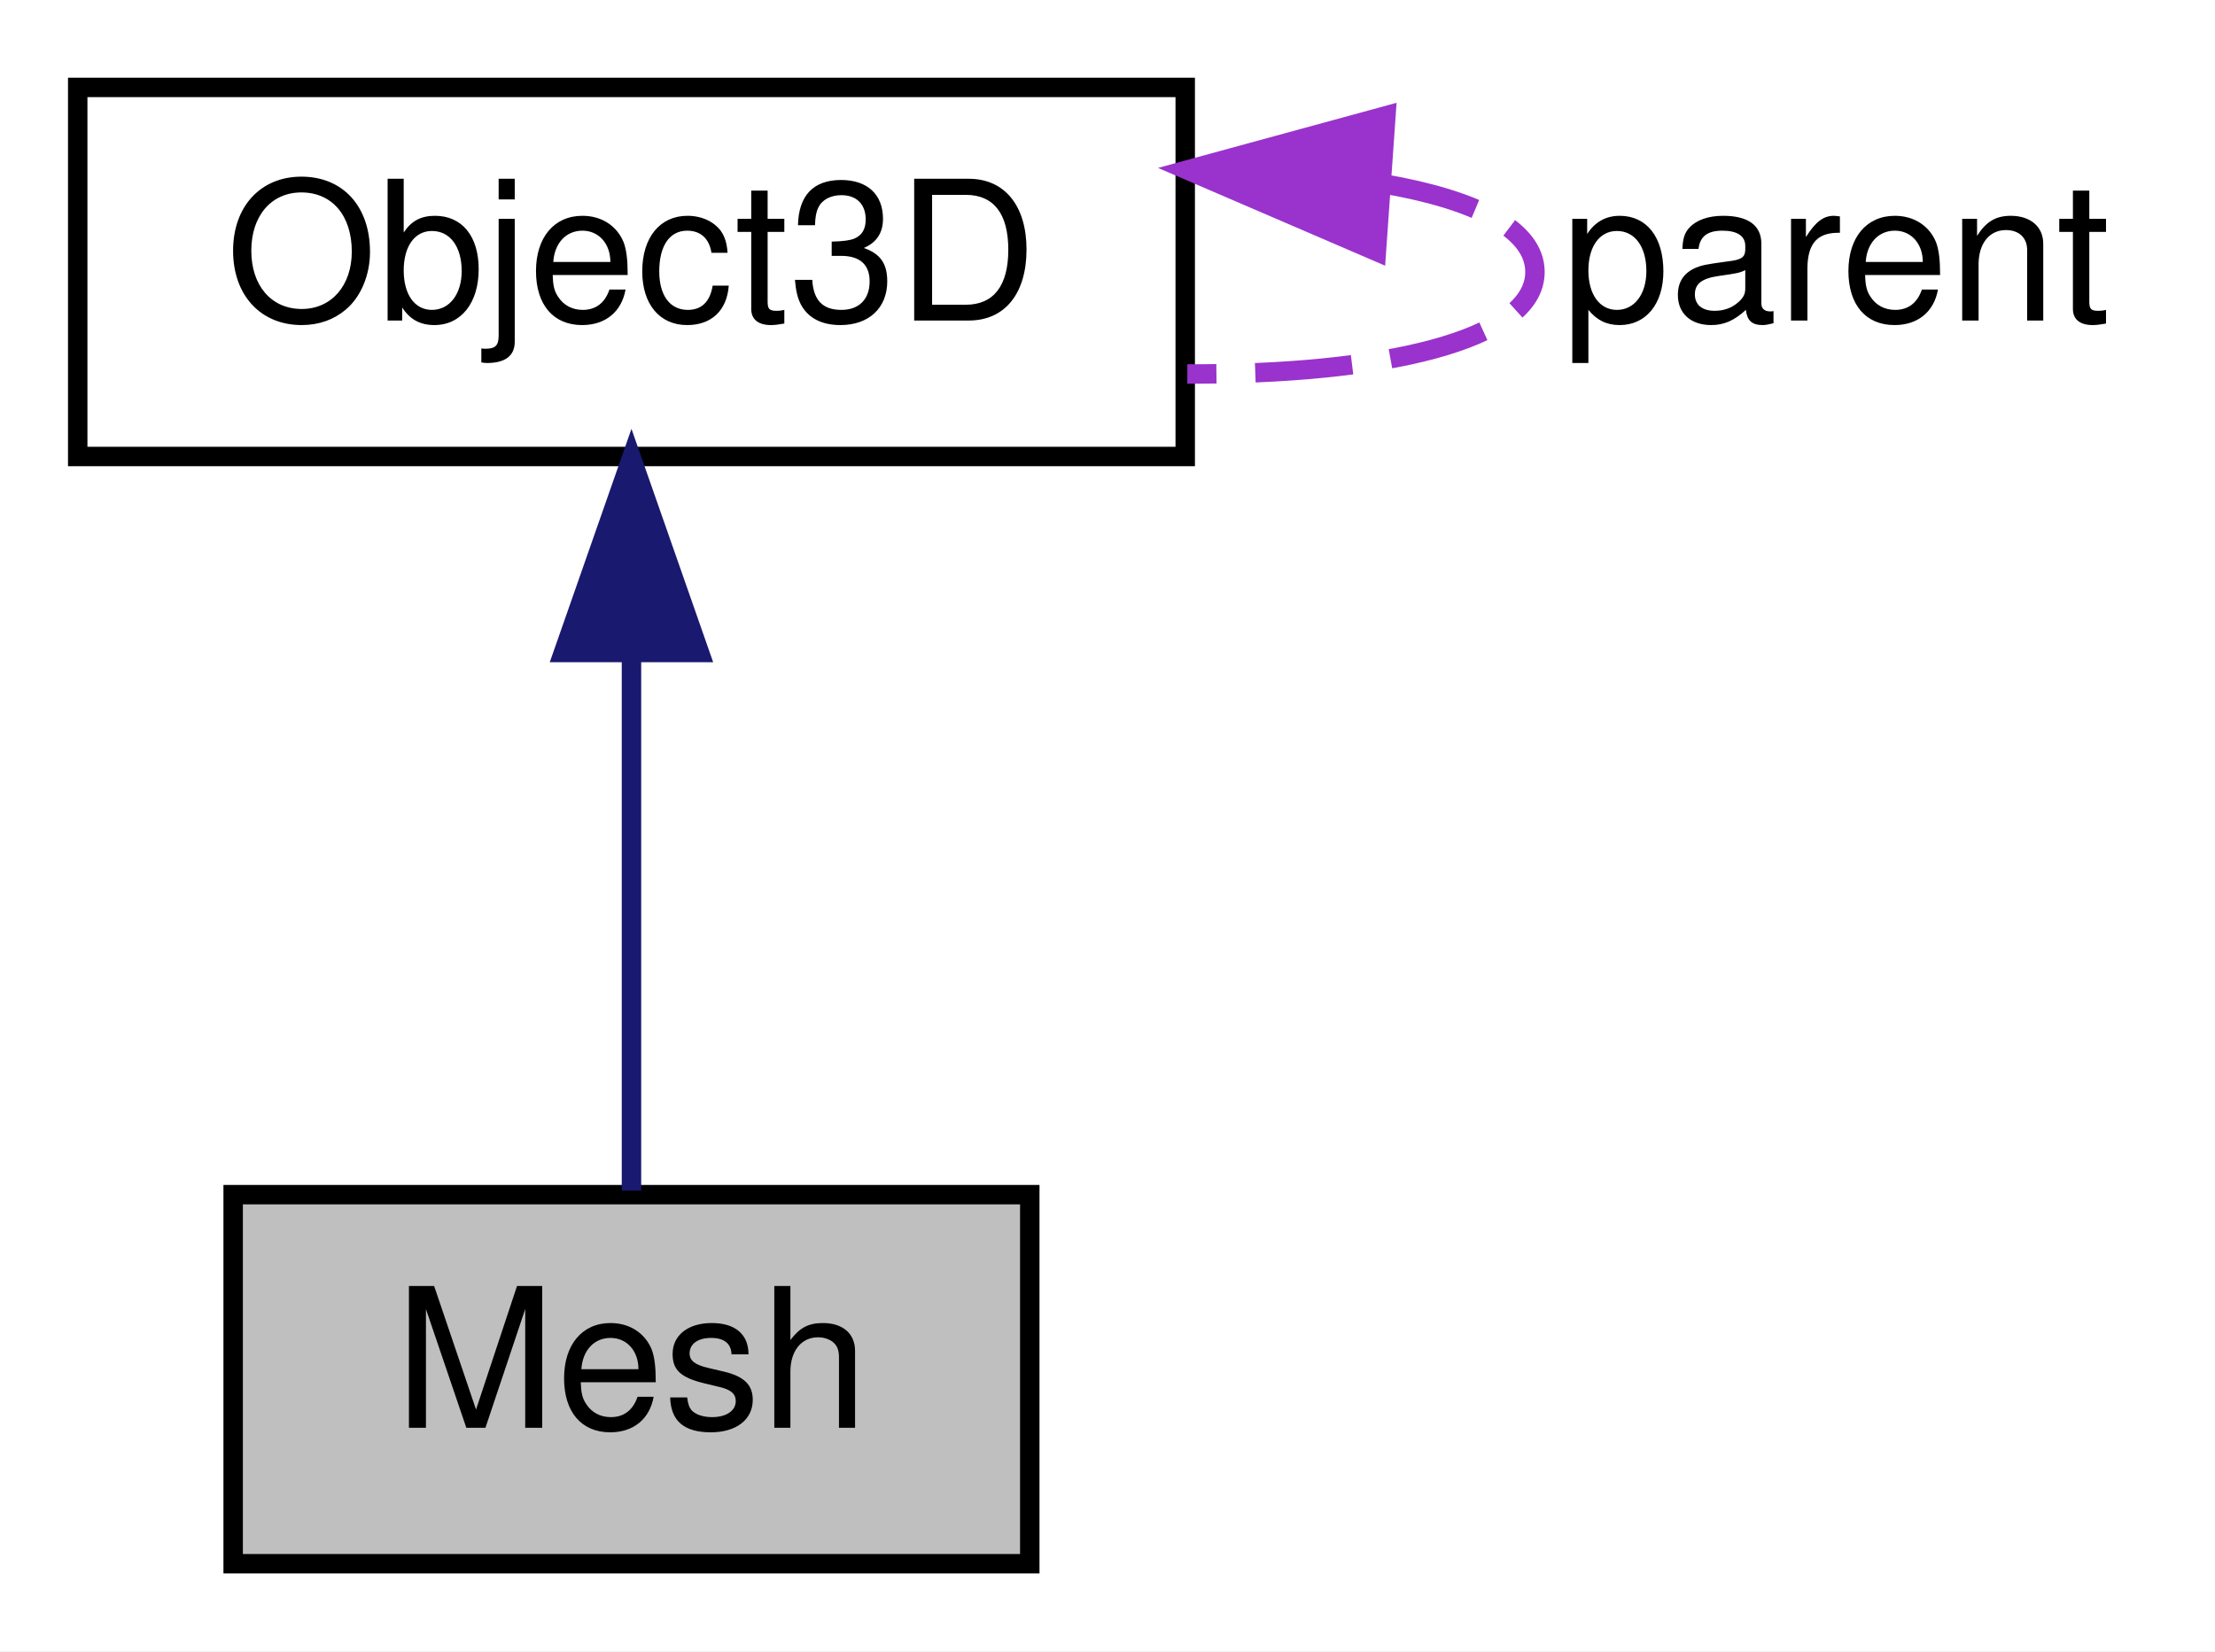
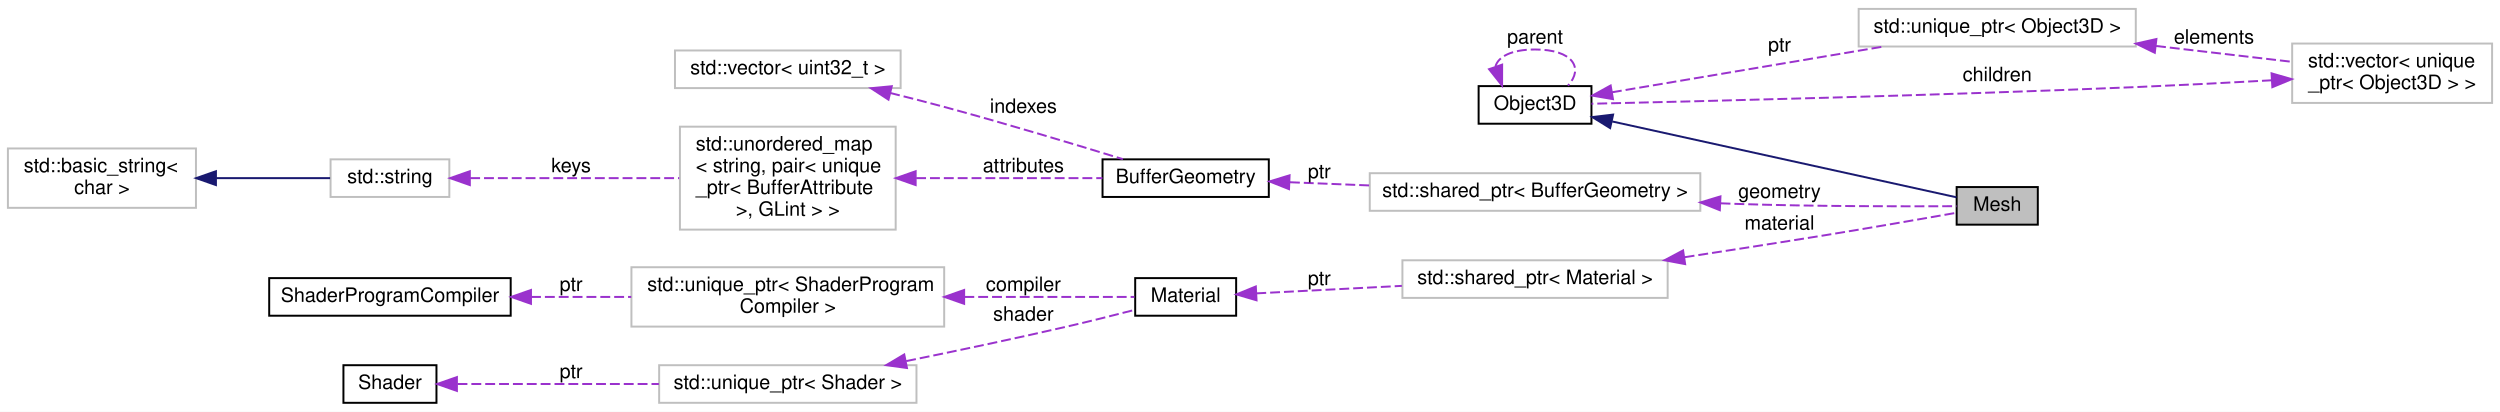
- <svg xmlns="http://www.w3.org/2000/svg" xmlns:xlink="http://www.w3.org/1999/xlink" width="114pt" height="85pt" viewBox="0.00 0.00 114.00 85.00">
-   <g id="graph0" class="graph" transform="scale(1 1) rotate(0) translate(4 81)">
-     <polygon fill="white" stroke="transparent" points="-4,4 -4,-81 110,-81 110,4 -4,4" />
+ <svg xmlns="http://www.w3.org/2000/svg" xmlns:xlink="http://www.w3.org/1999/xlink" width="1263pt" height="208pt" viewBox="0.00 0.00 1263.00 208.00">
+   <g id="graph0" class="graph" transform="scale(1 1) rotate(0) translate(4 204)">
+     <polygon fill="white" stroke="transparent" points="-4,4 -4,-204 1259,-204 1259,4 -4,4" />
    <g id="node1" class="node">
      <g id="a_node1">
        <a xlink:title=" ">
-           <polygon fill="#bfbfbf" stroke="black" points="8,-0.5 8,-19.5 49,-19.5 49,-0.5 8,-0.5" />
-           <text text-anchor="middle" x="28.5" y="-7.5" font-family="Helvetica,sans-Serif" font-size="10.00">Mesh</text>
+           <polygon fill="#bfbfbf" stroke="black" points="984.5,-90.5 984.5,-109.5 1025.5,-109.5 1025.5,-90.5 984.5,-90.5" />
+           <text text-anchor="middle" x="1005" y="-97.5" font-family="Helvetica,sans-Serif" font-size="10.00">Mesh</text>
        </a>
      </g>
    </g>
    <g id="node2" class="node">
      <g id="a_node2">
        <a xlink:href="class_object3_d.html" target="_top" xlink:title=" ">
-           <polygon fill="white" stroke="black" points="0,-57.5 0,-76.5 57,-76.5 57,-57.5 0,-57.5" />
-           <text text-anchor="middle" x="28.5" y="-64.5" font-family="Helvetica,sans-Serif" font-size="10.00">Object3D</text>
+           <polygon fill="white" stroke="black" points="743,-141.5 743,-160.5 800,-160.5 800,-141.5 743,-141.5" />
+           <text text-anchor="middle" x="771.5" y="-148.5" font-family="Helvetica,sans-Serif" font-size="10.00">Object3D</text>
        </a>
      </g>
    </g>
    <g id="edge1" class="edge">
-       <path fill="none" stroke="midnightblue" d="M28.5,-47.12C28.5,-37.82 28.5,-27.06 28.5,-19.71" />
-       <polygon fill="midnightblue" stroke="midnightblue" points="25,-47.41 28.5,-57.41 32,-47.41 25,-47.41" />
+       <path fill="none" stroke="midnightblue" d="M810.49,-142.63C860.35,-131.65 946.03,-112.77 984.41,-104.32" />
+       <polygon fill="midnightblue" stroke="midnightblue" points="809.44,-139.28 800.42,-144.85 810.94,-146.11 809.44,-139.28" />
+     </g>
+     <g id="edge5" class="edge">
+       <path fill="none" stroke="#9a32cd" stroke-dasharray="5,2" d="M751.5,-170.4C752.84,-175.31 759.5,-179 771.5,-179 790.7,-179 796.24,-169.57 788.15,-160.76" />
+       <polygon fill="#9a32cd" stroke="#9a32cd" points="754.88,-171.35 754.85,-160.76 748.26,-169.05 754.88,-171.35" />
+       <text text-anchor="middle" x="771.5" y="-182" font-family="Helvetica,sans-Serif" font-size="10.00"> parent</text>
+     </g>
+     <g id="node4" class="node">
+       <g id="a_node4">
+         <a xlink:title=" ">
+           <polygon fill="white" stroke="#bfbfbf" points="935,-180.5 935,-199.5 1075,-199.5 1075,-180.5 935,-180.5" />
+           <text text-anchor="middle" x="1005" y="-187.5" font-family="Helvetica,sans-Serif" font-size="10.00">std::unique_ptr&lt; Object3D &gt;</text>
+         </a>
+       </g>
+     </g>
+     <g id="edge4" class="edge">
+       <path fill="none" stroke="#9a32cd" stroke-dasharray="5,2" d="M810.34,-157.38C847.49,-163.63 904.62,-173.26 947.22,-180.43" />
+       <polygon fill="#9a32cd" stroke="#9a32cd" points="810.87,-153.91 800.42,-155.7 809.7,-160.82 810.87,-153.91" />
+       <text text-anchor="middle" x="895" y="-178" font-family="Helvetica,sans-Serif" font-size="10.00"> ptr</text>
+     </g>
+     <g id="node3" class="node">
+       <g id="a_node3">
+         <a xlink:title=" ">
+           <polygon fill="white" stroke="#bfbfbf" points="1154,-152 1154,-182 1255,-182 1255,-152 1154,-152" />
+           <text text-anchor="start" x="1162" y="-170" font-family="Helvetica,sans-Serif" font-size="10.00">std::vector&lt; unique</text>
+           <text text-anchor="middle" x="1204.5" y="-159" font-family="Helvetica,sans-Serif" font-size="10.00">_ptr&lt; Object3D &gt; &gt;</text>
+         </a>
+       </g>
    </g>
    <g id="edge2" class="edge">
-       <path fill="none" stroke="#9a32cd" stroke-dasharray="5,2" d="M67.12,-71.55C71.88,-70.74 75,-69.22 75,-67 75,-63.45 67.01,-61.7 57.11,-61.75" />
-       <polygon fill="#9a32cd" stroke="#9a32cd" points="66.84,-68.06 57.11,-72.25 67.33,-75.04 66.84,-68.06" />
-       <text text-anchor="middle" x="90.5" y="-64.5" font-family="Helvetica,sans-Serif" font-size="10.00"> parent</text>
+       <path fill="none" stroke="#9a32cd" stroke-dasharray="5,2" d="M1143.74,-163.44C1122.09,-162.23 1097.45,-160.95 1075,-160 973.69,-155.73 853.2,-152.78 800.04,-151.59" />
+       <polygon fill="#9a32cd" stroke="#9a32cd" points="1143.6,-166.94 1153.78,-164.01 1143.99,-159.95 1143.6,-166.94" />
+       <text text-anchor="middle" x="1005" y="-163" font-family="Helvetica,sans-Serif" font-size="10.00"> children</text>
+     </g>
+     <g id="edge3" class="edge">
+       <path fill="none" stroke="#9a32cd" stroke-dasharray="5,2" d="M1085.23,-180.77C1108.37,-178.08 1132.99,-175.21 1153.75,-172.79" />
+       <polygon fill="#9a32cd" stroke="#9a32cd" points="1084.6,-177.32 1075.08,-181.96 1085.41,-184.28 1084.6,-177.32" />
+       <text text-anchor="middle" x="1114.5" y="-182" font-family="Helvetica,sans-Serif" font-size="10.00"> elements</text>
+     </g>
+     <g id="node5" class="node">
+       <g id="a_node5">
+         <a xlink:title=" ">
+           <polygon fill="white" stroke="#bfbfbf" points="688,-97.5 688,-116.5 855,-116.5 855,-97.5 688,-97.5" />
+           <text text-anchor="middle" x="771.5" y="-104.5" font-family="Helvetica,sans-Serif" font-size="10.00">std::shared_ptr&lt; BufferGeometry &gt;</text>
+         </a>
+       </g>
+     </g>
+     <g id="edge6" class="edge">
+       <path fill="none" stroke="#9a32cd" stroke-dasharray="5,2" d="M865.22,-101.29C867.84,-101.18 870.44,-101.09 873,-101 912.55,-99.67 958.86,-99.69 984.46,-99.83" />
+       <polygon fill="#9a32cd" stroke="#9a32cd" points="864.86,-97.8 855.03,-101.73 865.17,-104.79 864.86,-97.8" />
+       <text text-anchor="middle" x="895" y="-104" font-family="Helvetica,sans-Serif" font-size="10.00"> geometry</text>
+     </g>
+     <g id="node6" class="node">
+       <g id="a_node6">
+         <a xlink:href="class_buffer_geometry.html" target="_top" xlink:title=" ">
+           <polygon fill="white" stroke="black" points="553,-104.5 553,-123.5 637,-123.5 637,-104.5 553,-104.5" />
+           <text text-anchor="middle" x="595" y="-111.5" font-family="Helvetica,sans-Serif" font-size="10.00">BufferGeometry</text>
+         </a>
+       </g>
+     </g>
+     <g id="edge7" class="edge">
+       <path fill="none" stroke="#9a32cd" stroke-dasharray="5,2" d="M647.69,-111.93C660.36,-111.42 674.24,-110.86 687.96,-110.31" />
+       <polygon fill="#9a32cd" stroke="#9a32cd" points="647.21,-108.44 637.35,-112.34 647.49,-115.44 647.21,-108.44" />
+       <text text-anchor="middle" x="662.5" y="-114" font-family="Helvetica,sans-Serif" font-size="10.00"> ptr</text>
+     </g>
+     <g id="node7" class="node">
+       <g id="a_node7">
+         <a xlink:title=" ">
+           <polygon fill="white" stroke="#bfbfbf" points="337,-159.5 337,-178.5 451,-178.5 451,-159.5 337,-159.5" />
+           <text text-anchor="middle" x="394" y="-166.5" font-family="Helvetica,sans-Serif" font-size="10.00">std::vector&lt; uint32_t &gt;</text>
+         </a>
+       </g>
+     </g>
+     <g id="edge8" class="edge">
+       <path fill="none" stroke="#9a32cd" stroke-dasharray="5,2" d="M445.71,-157.04C454.82,-154.78 464.21,-152.38 473,-150 503.89,-141.65 538.9,-131.11 563.29,-123.6" />
+       <polygon fill="#9a32cd" stroke="#9a32cd" points="444.86,-153.64 435.99,-159.43 446.53,-160.44 444.86,-153.64" />
+       <text text-anchor="middle" x="513" y="-147" font-family="Helvetica,sans-Serif" font-size="10.00"> indexes</text>
+     </g>
+     <g id="node8" class="node">
+       <g id="a_node8">
+         <a xlink:title=" ">
+           <polygon fill="white" stroke="#bfbfbf" points="339.5,-88 339.5,-140 448.5,-140 448.5,-88 339.5,-88" />
+           <text text-anchor="start" x="347.5" y="-128" font-family="Helvetica,sans-Serif" font-size="10.00">std::unordered_map</text>
+           <text text-anchor="start" x="347.5" y="-117" font-family="Helvetica,sans-Serif" font-size="10.00">&lt; string, pair&lt; unique</text>
+           <text text-anchor="start" x="347.5" y="-106" font-family="Helvetica,sans-Serif" font-size="10.00">_ptr&lt; BufferAttribute</text>
+           <text text-anchor="middle" x="394" y="-95" font-family="Helvetica,sans-Serif" font-size="10.00"> &gt;, GLint &gt; &gt;</text>
+         </a>
+       </g>
+     </g>
+     <g id="edge9" class="edge">
+       <path fill="none" stroke="#9a32cd" stroke-dasharray="5,2" d="M458.83,-114C489.68,-114 525.81,-114 552.94,-114" />
+       <polygon fill="#9a32cd" stroke="#9a32cd" points="458.59,-110.5 448.59,-114 458.59,-117.5 458.59,-110.5" />
+       <text text-anchor="middle" x="513" y="-117" font-family="Helvetica,sans-Serif" font-size="10.00"> attributes</text>
+     </g>
+     <g id="node9" class="node">
+       <g id="a_node9">
+         <a xlink:title="STL class.">
+           <polygon fill="white" stroke="#bfbfbf" points="163,-104.5 163,-123.5 223,-123.5 223,-104.5 163,-104.5" />
+           <text text-anchor="middle" x="193" y="-111.5" font-family="Helvetica,sans-Serif" font-size="10.00">std::string</text>
+         </a>
+       </g>
+     </g>
+     <g id="edge10" class="edge">
+       <path fill="none" stroke="#9a32cd" stroke-dasharray="5,2" d="M233.53,-114C263.77,-114 305.8,-114 339.12,-114" />
+       <polygon fill="#9a32cd" stroke="#9a32cd" points="233.36,-110.5 223.36,-114 233.36,-117.5 233.36,-110.5" />
+       <text text-anchor="middle" x="284.5" y="-117" font-family="Helvetica,sans-Serif" font-size="10.00"> keys</text>
+     </g>
+     <g id="node10" class="node">
+       <g id="a_node10">
+         <a xlink:title="STL class.">
+           <polygon fill="white" stroke="#bfbfbf" points="0,-99 0,-129 95,-129 95,-99 0,-99" />
+           <text text-anchor="start" x="8" y="-117" font-family="Helvetica,sans-Serif" font-size="10.00">std::basic_string&lt;</text>
+           <text text-anchor="middle" x="47.5" y="-106" font-family="Helvetica,sans-Serif" font-size="10.00"> char &gt;</text>
+         </a>
+       </g>
+     </g>
+     <g id="edge11" class="edge">
+       <path fill="none" stroke="midnightblue" d="M105.21,-114C124.91,-114 146.2,-114 162.76,-114" />
+       <polygon fill="midnightblue" stroke="midnightblue" points="105.09,-110.5 95.09,-114 105.09,-117.5 105.09,-110.5" />
+     </g>
+     <g id="node11" class="node">
+       <g id="a_node11">
+         <a xlink:title=" ">
+           <polygon fill="white" stroke="#bfbfbf" points="704.5,-53.5 704.5,-72.5 838.5,-72.5 838.5,-53.5 704.5,-53.5" />
+           <text text-anchor="middle" x="771.5" y="-60.5" font-family="Helvetica,sans-Serif" font-size="10.00">std::shared_ptr&lt; Material &gt;</text>
+         </a>
+       </g>
+     </g>
+     <g id="edge12" class="edge">
+       <path fill="none" stroke="#9a32cd" stroke-dasharray="5,2" d="M847.08,-74.07C869.57,-77.48 894.3,-81.32 917,-85 940.15,-88.76 966.7,-93.38 984.32,-96.49" />
+       <polygon fill="#9a32cd" stroke="#9a32cd" points="847.33,-70.57 836.92,-72.53 846.29,-77.49 847.33,-70.57" />
+       <text text-anchor="middle" x="895" y="-88" font-family="Helvetica,sans-Serif" font-size="10.00"> material</text>
+     </g>
+     <g id="node12" class="node">
+       <g id="a_node12">
+         <a xlink:href="class_material.html" target="_top" xlink:title=" ">
+           <polygon fill="white" stroke="black" points="569.5,-44.5 569.5,-63.5 620.5,-63.5 620.5,-44.5 569.5,-44.5" />
+           <text text-anchor="middle" x="595" y="-51.5" font-family="Helvetica,sans-Serif" font-size="10.00">Material</text>
+         </a>
+       </g>
+     </g>
+     <g id="edge13" class="edge">
+       <path fill="none" stroke="#9a32cd" stroke-dasharray="5,2" d="M630.68,-55.79C651.69,-56.87 679.19,-58.29 704.23,-59.58" />
+       <polygon fill="#9a32cd" stroke="#9a32cd" points="630.8,-52.29 620.63,-55.27 630.44,-59.28 630.8,-52.29" />
+       <text text-anchor="middle" x="662.5" y="-60" font-family="Helvetica,sans-Serif" font-size="10.00"> ptr</text>
+     </g>
+     <g id="node13" class="node">
+       <g id="a_node13">
+         <a xlink:title=" ">
+           <polygon fill="white" stroke="#bfbfbf" points="315,-39 315,-69 473,-69 473,-39 315,-39" />
+           <text text-anchor="start" x="323" y="-57" font-family="Helvetica,sans-Serif" font-size="10.00">std::unique_ptr&lt; ShaderProgram</text>
+           <text text-anchor="middle" x="394" y="-46" font-family="Helvetica,sans-Serif" font-size="10.00">Compiler &gt;</text>
+         </a>
+       </g>
+     </g>
+     <g id="edge14" class="edge">
+       <path fill="none" stroke="#9a32cd" stroke-dasharray="5,2" d="M483.18,-54C514.51,-54 547.35,-54 569.07,-54" />
+       <polygon fill="#9a32cd" stroke="#9a32cd" points="483.08,-50.5 473.08,-54 483.08,-57.5 483.08,-50.5" />
+       <text text-anchor="middle" x="513" y="-57" font-family="Helvetica,sans-Serif" font-size="10.00"> compiler</text>
+     </g>
+     <g id="node14" class="node">
+       <g id="a_node14">
+         <a xlink:href="class_shader_program_compiler.html" target="_top" xlink:title=" ">
+           <polygon fill="white" stroke="black" points="132,-44.5 132,-63.5 254,-63.5 254,-44.5 132,-44.5" />
+           <text text-anchor="middle" x="193" y="-51.5" font-family="Helvetica,sans-Serif" font-size="10.00">ShaderProgramCompiler</text>
+         </a>
+       </g>
+     </g>
+     <g id="edge15" class="edge">
+       <path fill="none" stroke="#9a32cd" stroke-dasharray="5,2" d="M264.28,-54C280.67,-54 298.22,-54 314.92,-54" />
+       <polygon fill="#9a32cd" stroke="#9a32cd" points="264.25,-50.5 254.25,-54 264.25,-57.5 264.25,-50.5" />
+       <text text-anchor="middle" x="284.5" y="-57" font-family="Helvetica,sans-Serif" font-size="10.00"> ptr</text>
+     </g>
+     <g id="node15" class="node">
+       <g id="a_node15">
+         <a xlink:title=" ">
+           <polygon fill="white" stroke="#bfbfbf" points="329,-0.5 329,-19.5 459,-19.5 459,-0.5 329,-0.5" />
+           <text text-anchor="middle" x="394" y="-7.5" font-family="Helvetica,sans-Serif" font-size="10.00">std::unique_ptr&lt; Shader &gt;</text>
+         </a>
+       </g>
+     </g>
+     <g id="edge16" class="edge">
+       <path fill="none" stroke="#9a32cd" stroke-dasharray="5,2" d="M453.8,-21.57C478.88,-26.66 508.43,-32.87 535,-39 546.33,-41.61 558.81,-44.75 569.37,-47.48" />
+       <polygon fill="#9a32cd" stroke="#9a32cd" points="454.2,-18.08 443.71,-19.53 452.82,-24.94 454.2,-18.08" />
+       <text text-anchor="middle" x="513" y="-42" font-family="Helvetica,sans-Serif" font-size="10.00"> shader</text>
+     </g>
+     <g id="node16" class="node">
+       <g id="a_node16">
+         <a xlink:href="class_shader.html" target="_top" xlink:title=" ">
+           <polygon fill="white" stroke="black" points="169.5,-0.5 169.5,-19.5 216.5,-19.5 216.5,-0.5 169.5,-0.5" />
+           <text text-anchor="middle" x="193" y="-7.5" font-family="Helvetica,sans-Serif" font-size="10.00">Shader</text>
+         </a>
+       </g>
+     </g>
+     <g id="edge17" class="edge">
+       <path fill="none" stroke="#9a32cd" stroke-dasharray="5,2" d="M227.13,-10C254.77,-10 294.98,-10 328.88,-10" />
+       <polygon fill="#9a32cd" stroke="#9a32cd" points="226.83,-6.5 216.83,-10 226.83,-13.5 226.83,-6.5" />
+       <text text-anchor="middle" x="284.5" y="-13" font-family="Helvetica,sans-Serif" font-size="10.00"> ptr</text>
    </g>
  </g>
</svg>
